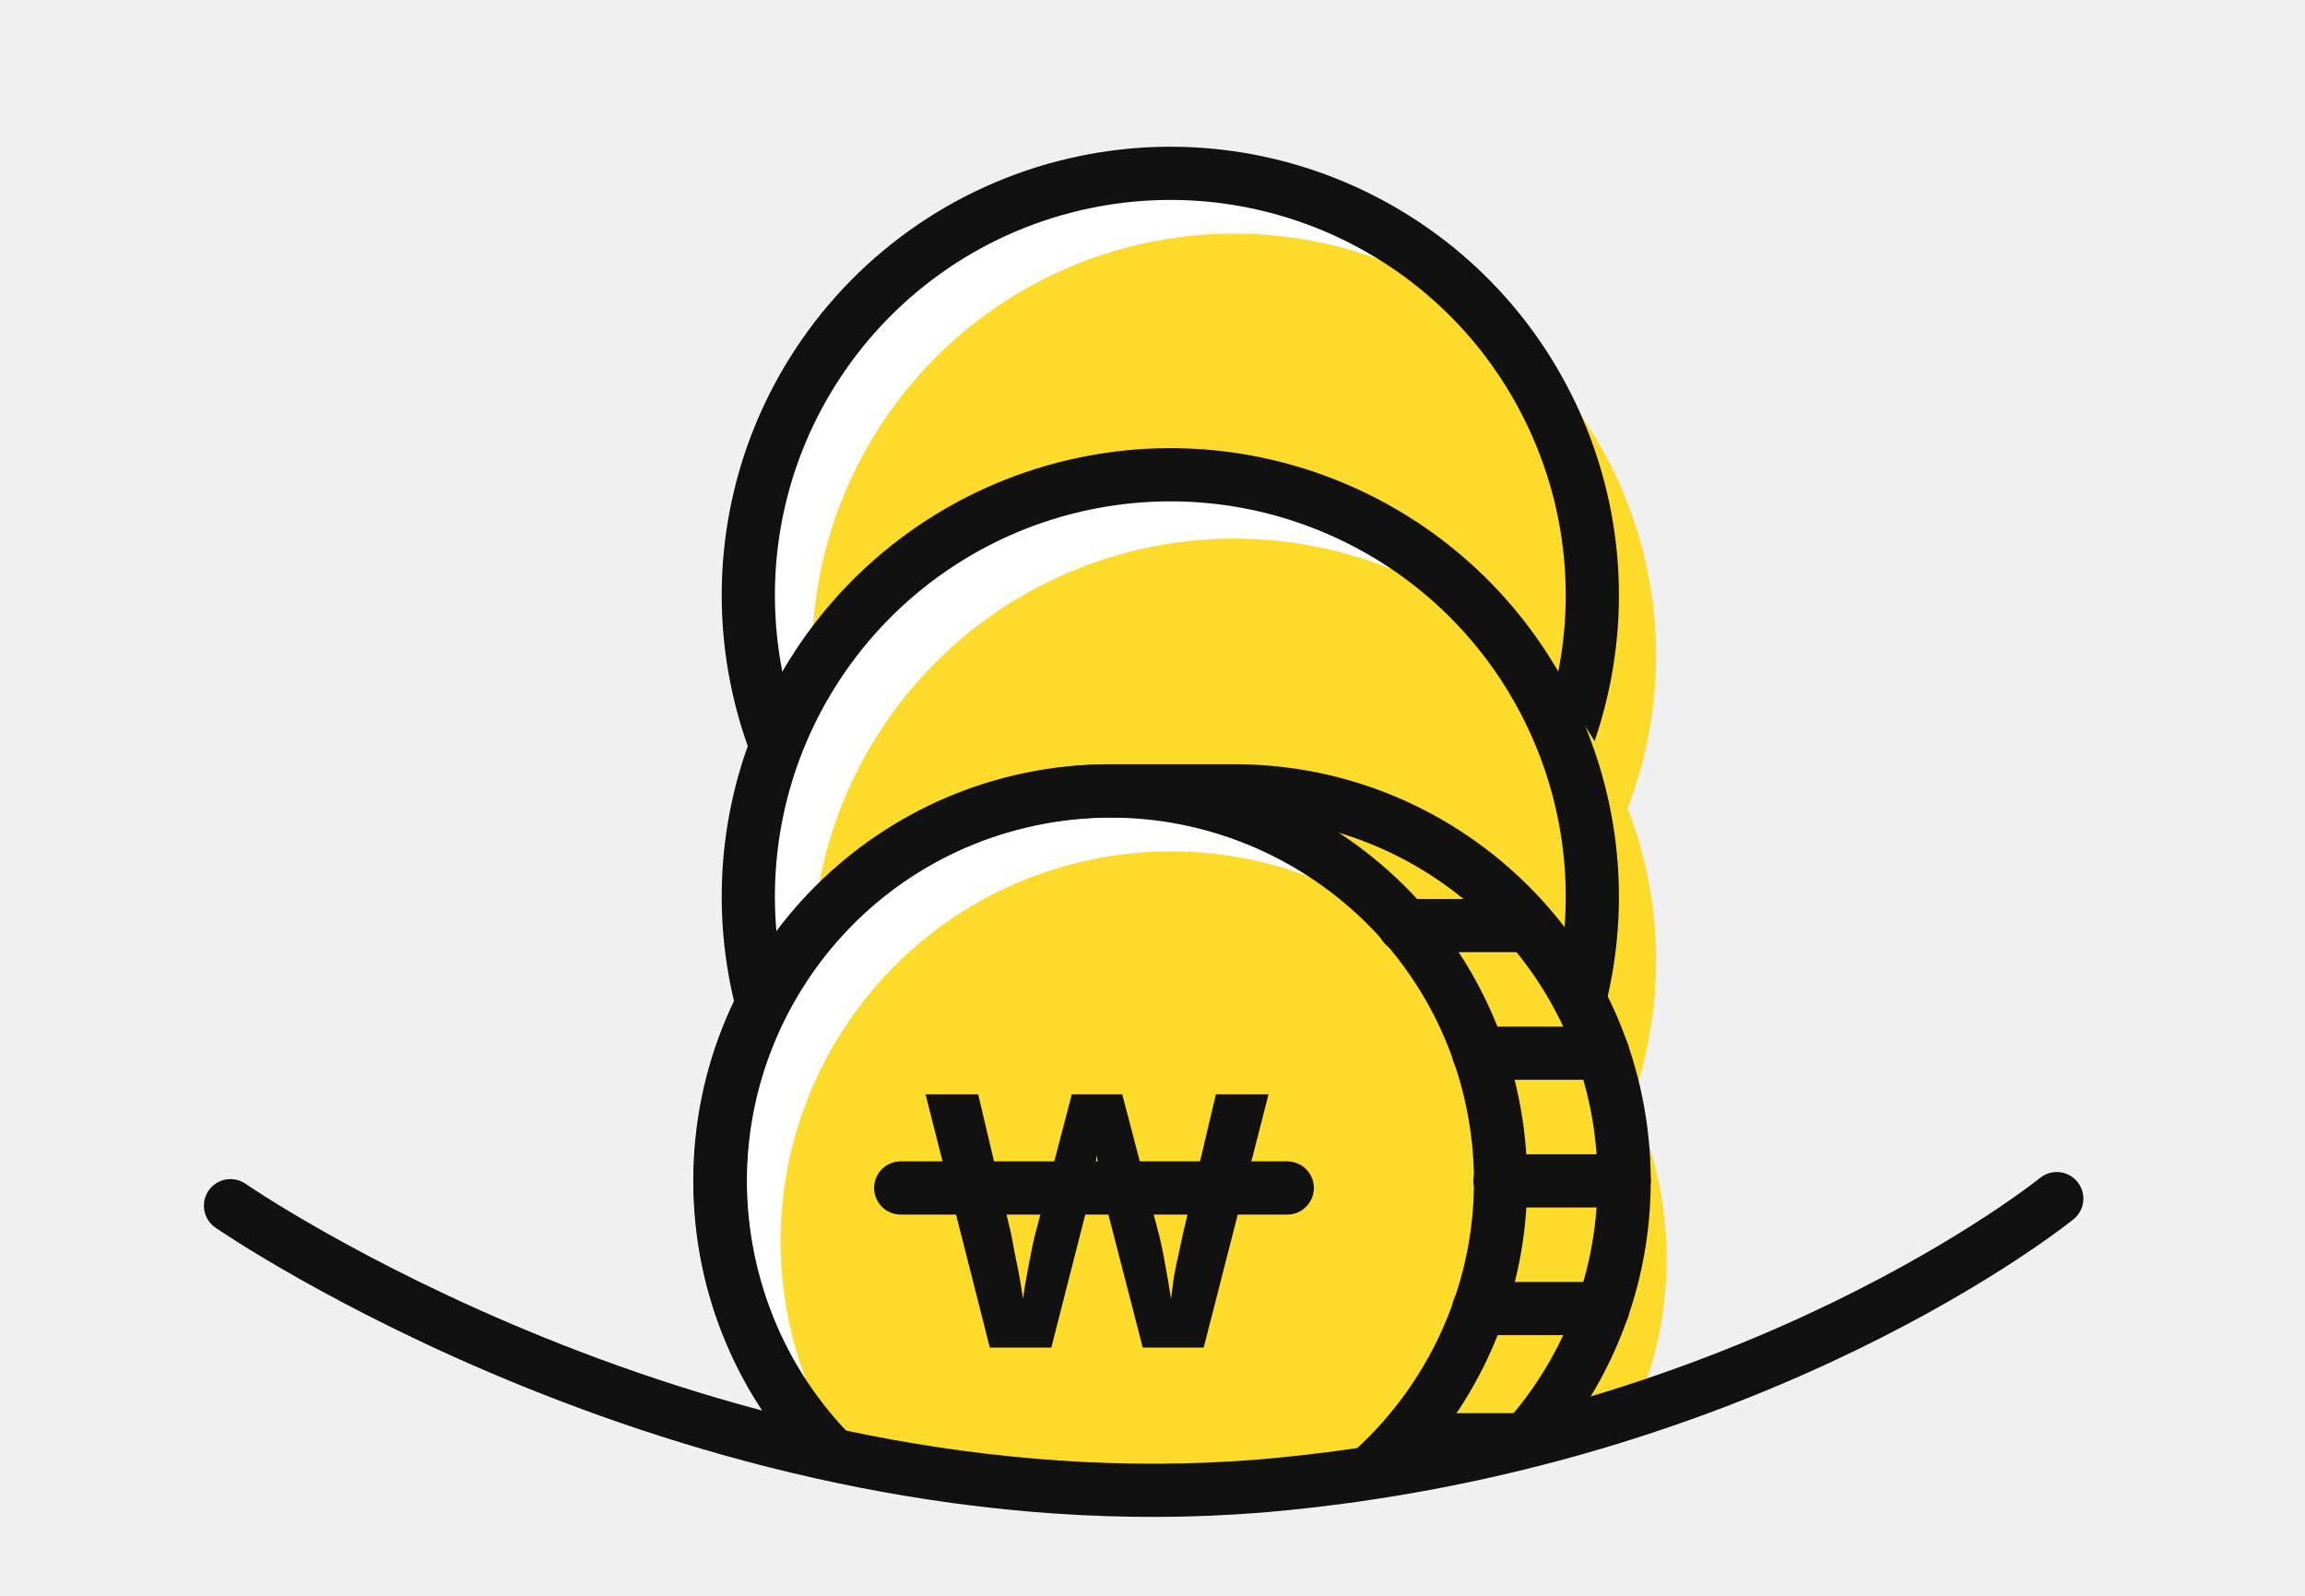
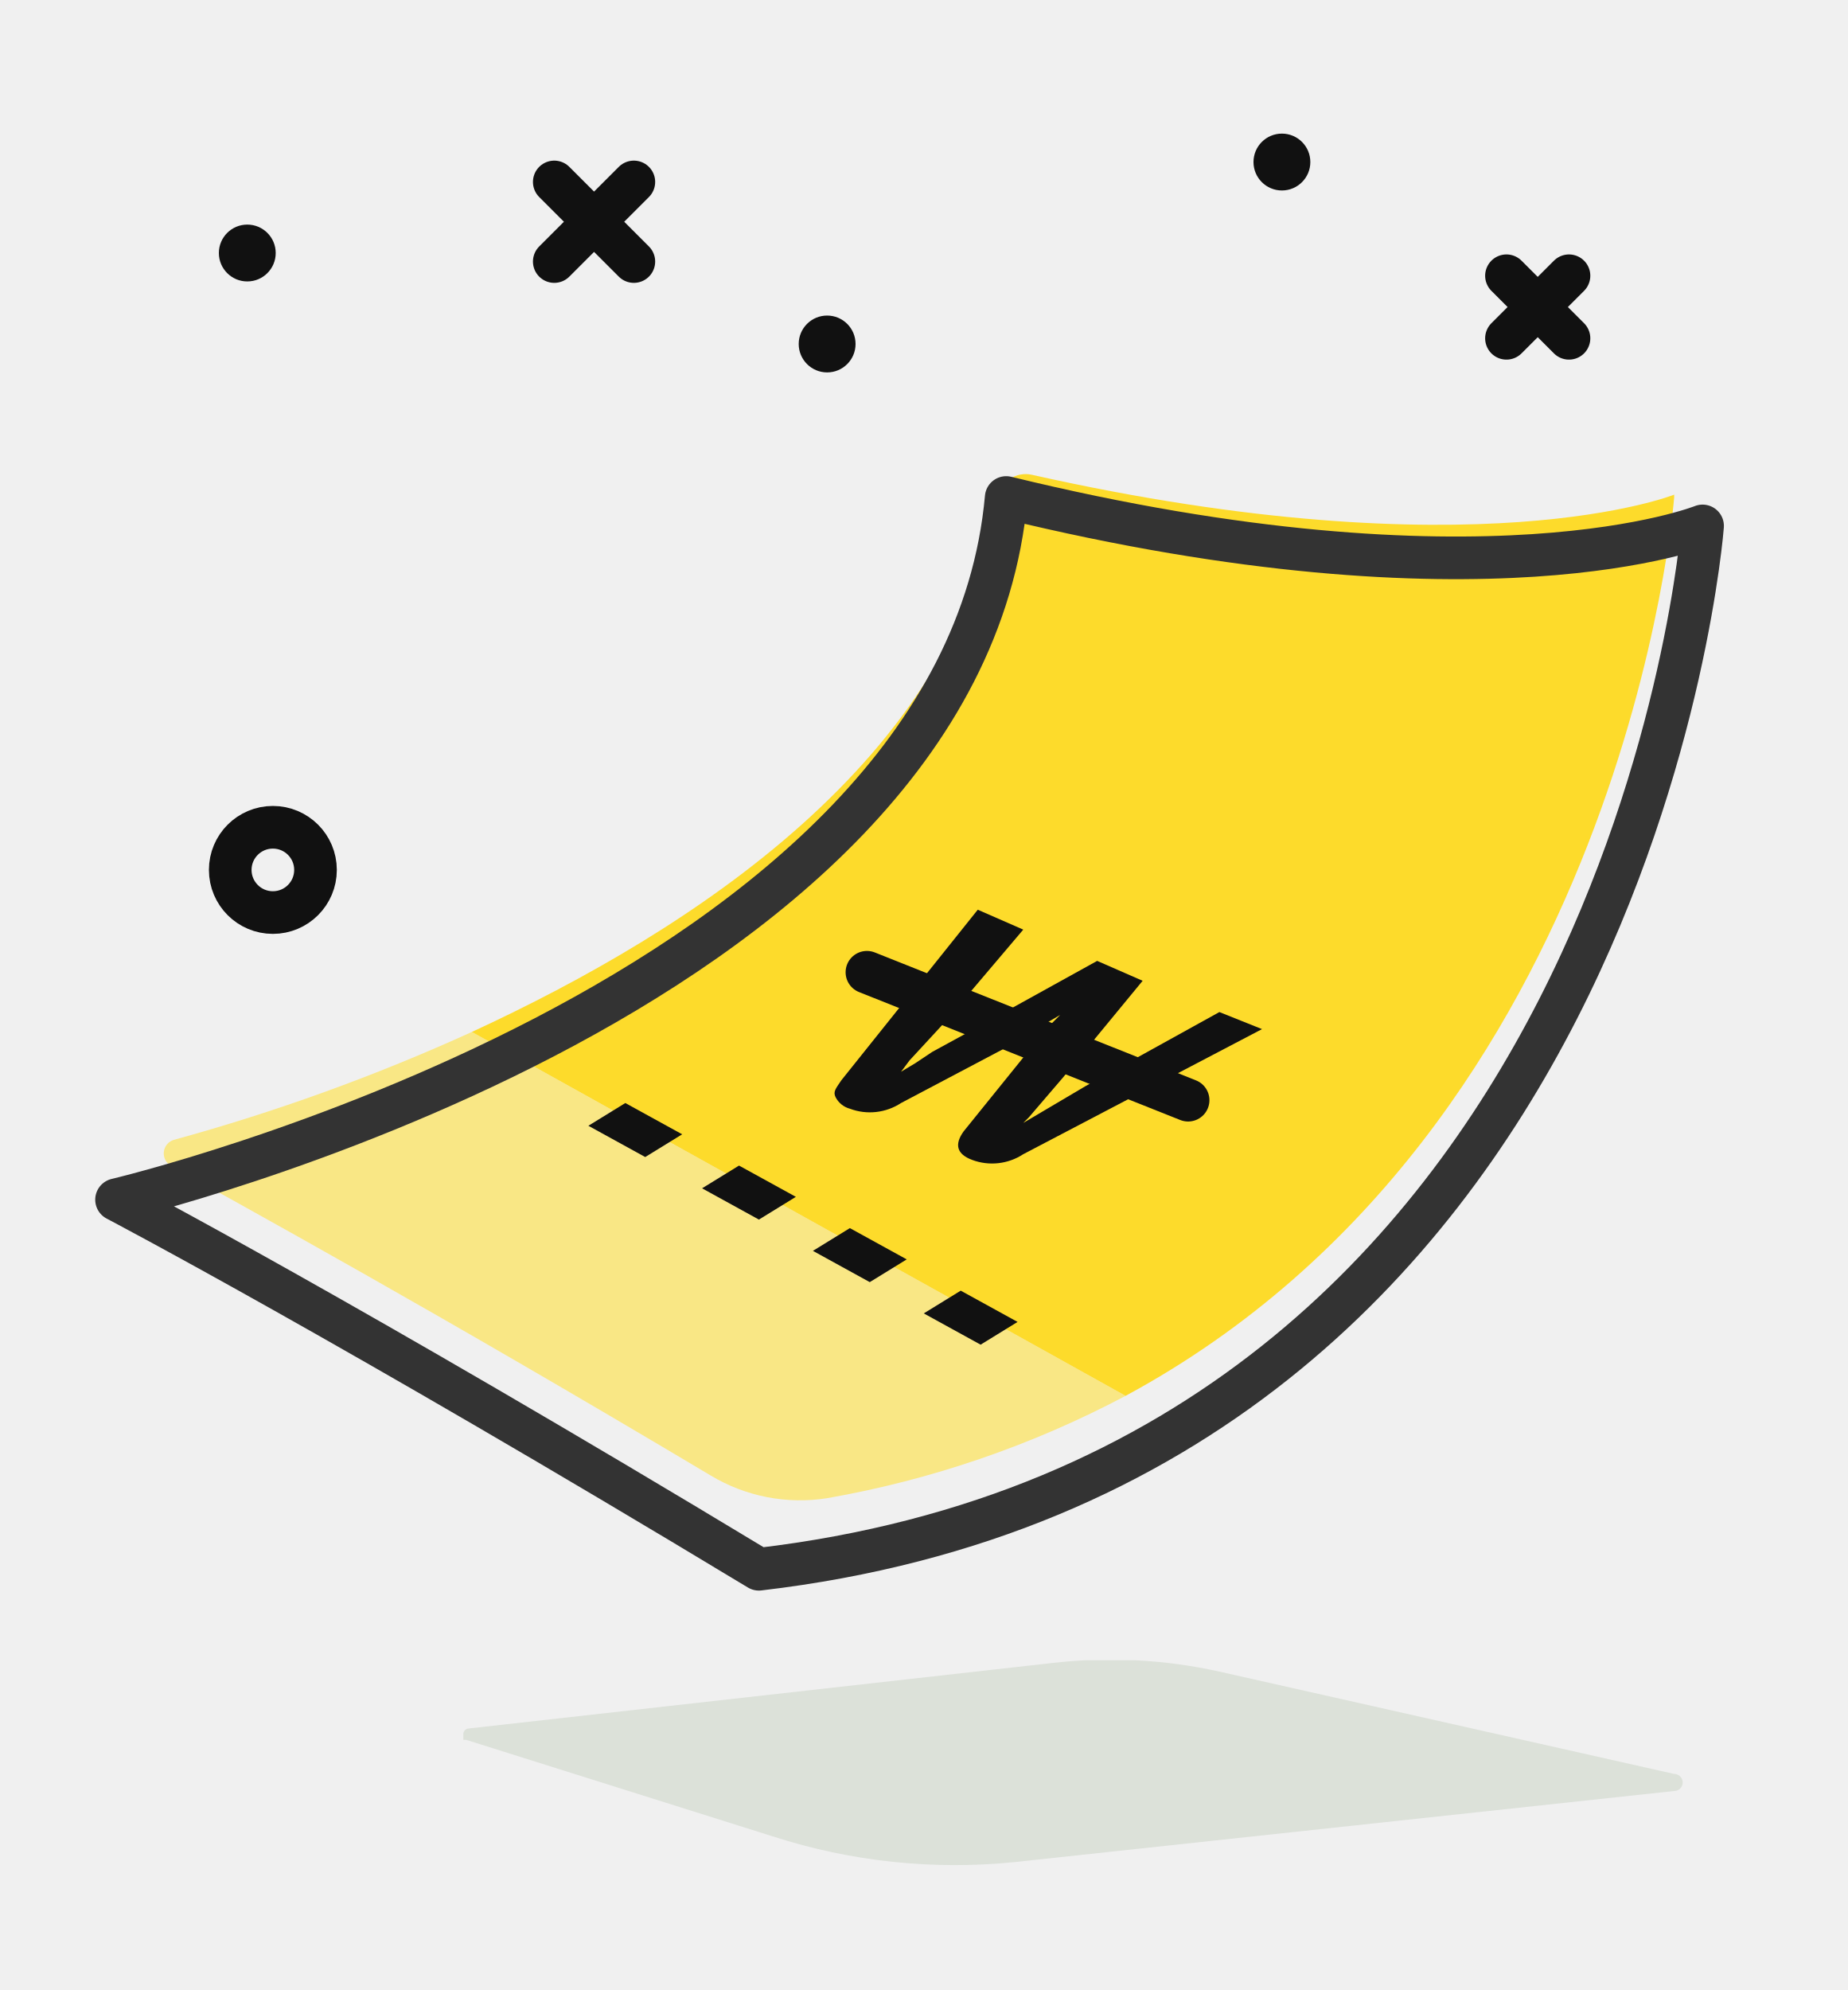
- <svg xmlns="http://www.w3.org/2000/svg" width="65" height="45" viewBox="0 0 65 45">
+ <svg xmlns="http://www.w3.org/2000/svg" width="65" height="70" viewBox="0 0 65 70">
  <defs>
    <clipPath id="clip-path">
-       <path id="패스_840764" data-name="패스 840764" d="M10,0V36.4s10.6,7.1,23.4,6a49.7,49.7,0,0,0,24.7-7V0Z" fill="none" />
+       <rect id="사각형_357451" data-name="사각형 357451" width="65" height="70" fill="none" />
    </clipPath>
-     <clipPath id="clip-path-2">
-       <rect id="사각형_318497" data-name="사각형 318497" width="9.8" height="10.46" transform="translate(26.1 30)" fill="none" />
+     <clipPath id="clip-path-3">
+       <rect id="사각형_357449" data-name="사각형 357449" width="42.9" height="7.29" transform="translate(16.3 58.4)" fill="none" />
    </clipPath>
    <clipPath id="clip-path-4">
-       <rect id="사각형_318498" data-name="사각형 318498" width="65" height="45" fill="none" />
+       <rect id="사각형_357448" data-name="사각형 357448" width="42.9" height="7.27" transform="translate(16.3 58.4)" fill="none" />
    </clipPath>
  </defs>
-   <g id="사용금액_65x45" transform="translate(32.5 22.5)">
-     <g id="그룹_422883" data-name="그룹 422883" transform="translate(-32.5 -22.5)">
-       <g id="그룹_422881" data-name="그룹 422881" clip-path="url(#clip-path)">
-         <path id="패스_840753" data-name="패스 840753" d="M30.3,5.2a11.9,11.9,0,1,1-7.4,5.3,11.9,11.9,0,0,1,7.4-5.3" fill="#fff" />
-         <path id="패스_840754" data-name="패스 840754" d="M32.1,6.9a11.9,11.9,0,1,1-7.4,5.3,11.9,11.9,0,0,1,7.4-5.3" fill="#fddb2b" />
-         <path id="패스_840755" data-name="패스 840755" d="M30.3,5.2a11.9,11.9,0,1,1-7.4,5.3,11.9,11.9,0,0,1,7.4-5.3Z" fill="none" stroke="#111" stroke-linecap="round" stroke-linejoin="round" stroke-width="1.5" />
-         <path id="패스_840756" data-name="패스 840756" d="M30.3,13.7A11.9,11.9,0,1,1,22.9,19a11.9,11.9,0,0,1,7.4-5.3" fill="#fff" />
-         <path id="패스_840757" data-name="패스 840757" d="M32.1,15.5a11.9,11.9,0,1,1-7.4,5.3,11.9,11.9,0,0,1,7.4-5.3" fill="#fddb2b" />
-         <path id="패스_840758" data-name="패스 840758" d="M30.3,13.7A11.9,11.9,0,1,1,22.9,19a11.9,11.9,0,0,1,7.4-5.3Z" fill="none" stroke="#111" stroke-linecap="round" stroke-linejoin="round" stroke-width="1.5" />
-         <path id="패스_840759" data-name="패스 840759" d="M28.8,22.6a11,11,0,1,1-8.2,13.2h0a11,11,0,0,1,8.2-13.2" fill="#fff" />
-         <path id="패스_840760" data-name="패스 840760" d="M36.5,25A10.5,10.5,0,1,1,26,35.5,10.5,10.5,0,0,1,36.5,25" fill="#fddb2b" />
-         <path id="패스_840761" data-name="패스 840761" d="M30.5,24.3a11,11,0,1,1-8.2,13.2h0a11,11,0,0,1,8.2-13.2" fill="#fddb2b" />
-         <path id="패스_840762" data-name="패스 840762" d="M34.8,22.3H31.3a11,11,0,0,0,0,22h3.5a11,11,0,0,0,0-22Z" fill="none" stroke="#111" stroke-linecap="round" stroke-linejoin="round" stroke-width="1.5" />
-         <line id="선_126441" data-name="선 126441" x2="3.5" transform="translate(42.3 33.3)" fill="none" stroke="#111" stroke-linecap="round" stroke-linejoin="round" stroke-width="1.5" />
-         <line id="선_126442" data-name="선 126442" x2="3.5" transform="translate(39.6 40.6)" fill="none" stroke="#111" stroke-linecap="round" stroke-linejoin="round" stroke-width="1.5" />
-         <line id="선_126443" data-name="선 126443" x2="3.5" transform="translate(41.7 36.9)" fill="none" stroke="#111" stroke-linecap="round" stroke-linejoin="round" stroke-width="1.5" />
-         <line id="선_126444" data-name="선 126444" x1="3.5" transform="translate(39.6 26.1)" fill="none" stroke="#111" stroke-linecap="round" stroke-linejoin="round" stroke-width="1.5" />
-         <line id="선_126445" data-name="선 126445" x1="3.5" transform="translate(41.7 29.7)" fill="none" stroke="#111" stroke-linecap="round" stroke-linejoin="round" stroke-width="1.5" />
-         <path id="패스_840763" data-name="패스 840763" d="M28.8,22.6a11,11,0,1,1-8.2,13.2h0a11,11,0,0,1,8.2-13.2Z" fill="none" stroke="#111" stroke-linecap="round" stroke-linejoin="round" stroke-width="1.5" />
-         <g id="그룹_422880" data-name="그룹 422880" style="isolation: isolate">
-           <g id="그룹_422879" data-name="그룹 422879" clip-path="url(#clip-path-2)">
-             <g id="그룹_422878" data-name="그룹 422878" style="isolation: isolate">
-               <g id="그룹_422877" data-name="그룹 422877" clip-path="url(#clip-path-2)">
-                 <text id="W" transform="translate(26.1 38)" fill="#111" font-size="10" font-family="MoebiusKorea-Bold, Moebius Korea" font-weight="700">
-                   <tspan x="0" y="0">W</tspan>
-                 </text>
-               </g>
+   <g id="사용금액_65x45" transform="translate(32.5 35)">
+     <g id="그룹_482369" data-name="그룹 482369" transform="translate(-32.5 -35)" clip-path="url(#clip-path)">
+       <g id="그룹_482368" data-name="그룹 482368" clip-path="url(#clip-path)">
+         <path id="패스_886308" data-name="패스 886308" d="M39.6,49.1a35.5,35.5,0,0,1-10.5,3.6,6.1,6.1,0,0,1-4.1-.8C15.1,46,8.5,42.4,6,41a.5.5,0,0,1,.1-.9,70.2,70.2,0,0,0,10.5-3.8Z" fill="#f9e785" />
+         <path id="패스_886309" data-name="패스 886309" d="M58.9,17.5S57.2,39.6,39.6,49.1l-23-12.8c7.8-3.6,17-9.6,18.5-18.8a1,1,0,0,1,1.2-.8c15.6,3.5,22.6.7,22.6.7" fill="#fddb2b" />
+         <path id="패스_886310" data-name="패스 886310" d="M4.1,42.2s29.7-7,31.3-24.7c16.8,4.1,24.5,1,24.5,1S57.4,51.6,26.7,55.2C12.3,46.5,4.1,42.2,4.1,42.2Z" fill="none" stroke="#333" stroke-linecap="round" stroke-linejoin="round" stroke-width="1.5" />
+         <path id="패스_886311" data-name="패스 886311" d="M36,32.7,33.2,36,32,37.3l-.3.4.5-.3.6-.4,1.1-.6,4.7-2.6,1.6.7-2.8,3.4-1.2,1.4-.2.2,2.2-1.3,4.7-2.6,1.5.6L36,40.6a2,2,0,0,1-1.8.2q-.8-.3-.3-1L36,37.2l.2-.2.2-.3.5-.6.2-.2.2-.2-1.7,1-.3.2-3.6,1.9a2,2,0,0,1-1.8.2.8.8,0,0,1-.5-.4c-.1-.2,0-.3.2-.6l4.8-6Z" fill="#111" />
+         <line id="선_134292" data-name="선 134292" x2="11.3" y2="4.5" transform="translate(30.5 34.2)" fill="none" stroke="#111" stroke-linecap="round" stroke-width="1.5" />
+         <circle id="타원_11332" data-name="타원 11332" cx="1.5" cy="1.5" r="1.5" transform="translate(8.1 29.1)" fill="none" stroke="#111" stroke-miterlimit="10" stroke-width="1.5" />
+         <line id="선_134293" data-name="선 134293" x1="2.8" y1="2.8" transform="translate(19.5 6.4)" fill="none" stroke="#111" stroke-linecap="round" stroke-linejoin="round" stroke-width="1.5" />
+         <line id="선_134294" data-name="선 134294" y1="2.8" x2="2.8" transform="translate(19.5 6.4)" fill="none" stroke="#111" stroke-linecap="round" stroke-linejoin="round" stroke-width="1.5" />
+         <line id="선_134295" data-name="선 134295" x1="2.2" y1="2.2" transform="translate(53 9.7)" fill="none" stroke="#111" stroke-linecap="round" stroke-linejoin="round" stroke-width="1.5" />
+         <line id="선_134296" data-name="선 134296" y1="2.2" x2="2.2" transform="translate(53 9.7)" fill="none" stroke="#111" stroke-linecap="round" stroke-linejoin="round" stroke-width="1.5" />
+         <path id="패스_886312" data-name="패스 886312" d="M29.1,11.1a1,1,0,1,1-1,1,1,1,0,0,1,1-1" fill="#111" />
+         <path id="패스_886313" data-name="패스 886313" d="M8.7,7.9a1,1,0,1,1-1,1,1,1,0,0,1,1-1" fill="#111" />
+         <path id="패스_886314" data-name="패스 886314" d="M45.1,4.7a1,1,0,1,1-1,1,1,1,0,0,1,1-1" fill="#111" />
+         <g id="그룹_482367" data-name="그룹 482367" opacity="0.67">
+           <g id="그룹_482366" data-name="그룹 482366" clip-path="url(#clip-path-3)">
+             <g id="그룹_482365" data-name="그룹 482365" clip-path="url(#clip-path-4)">
+               <path id="패스_886315" data-name="패스 886315" d="M16.4,61.2l10.8,3.4a20.8,20.8,0,0,0,8.5.9L58.9,63a.3.3,0,0,0,0-.6l-16-3.6a17.7,17.7,0,0,0-5.9-.3L16.5,60.8a.2.2,0,0,0-.2.2v.2Z" fill="#d2d9ce" />
            </g>
          </g>
        </g>
-         <line id="선_126446" data-name="선 126446" x2="10.9" transform="translate(25.4 33.5)" fill="none" stroke="#111" stroke-linecap="round" stroke-width="1.5" />
-       </g>
-       <g id="그룹_422882" data-name="그룹 422882" clip-path="url(#clip-path-4)">
-         <path id="패스_840765" data-name="패스 840765" d="M58,33.8s-8.5,6.9-22.4,8.1C19.8,43.2,6.5,34,6.5,34" fill="none" stroke="#111" stroke-linecap="round" stroke-width="1.5" />
+         <path id="패스_886316" data-name="패스 886316" d="M35.8,46.5l-1.3.8-2-1.1,1.3-.8Zm-3.9-2.2-1.3.8-2-1.1,1.3-.8ZM28,42.1l-1.3.8-2-1.1L26,41Zm-4-2.2-1.3.8-2-1.1,1.3-.8Z" fill="#111" />
      </g>
    </g>
  </g>
</svg>
